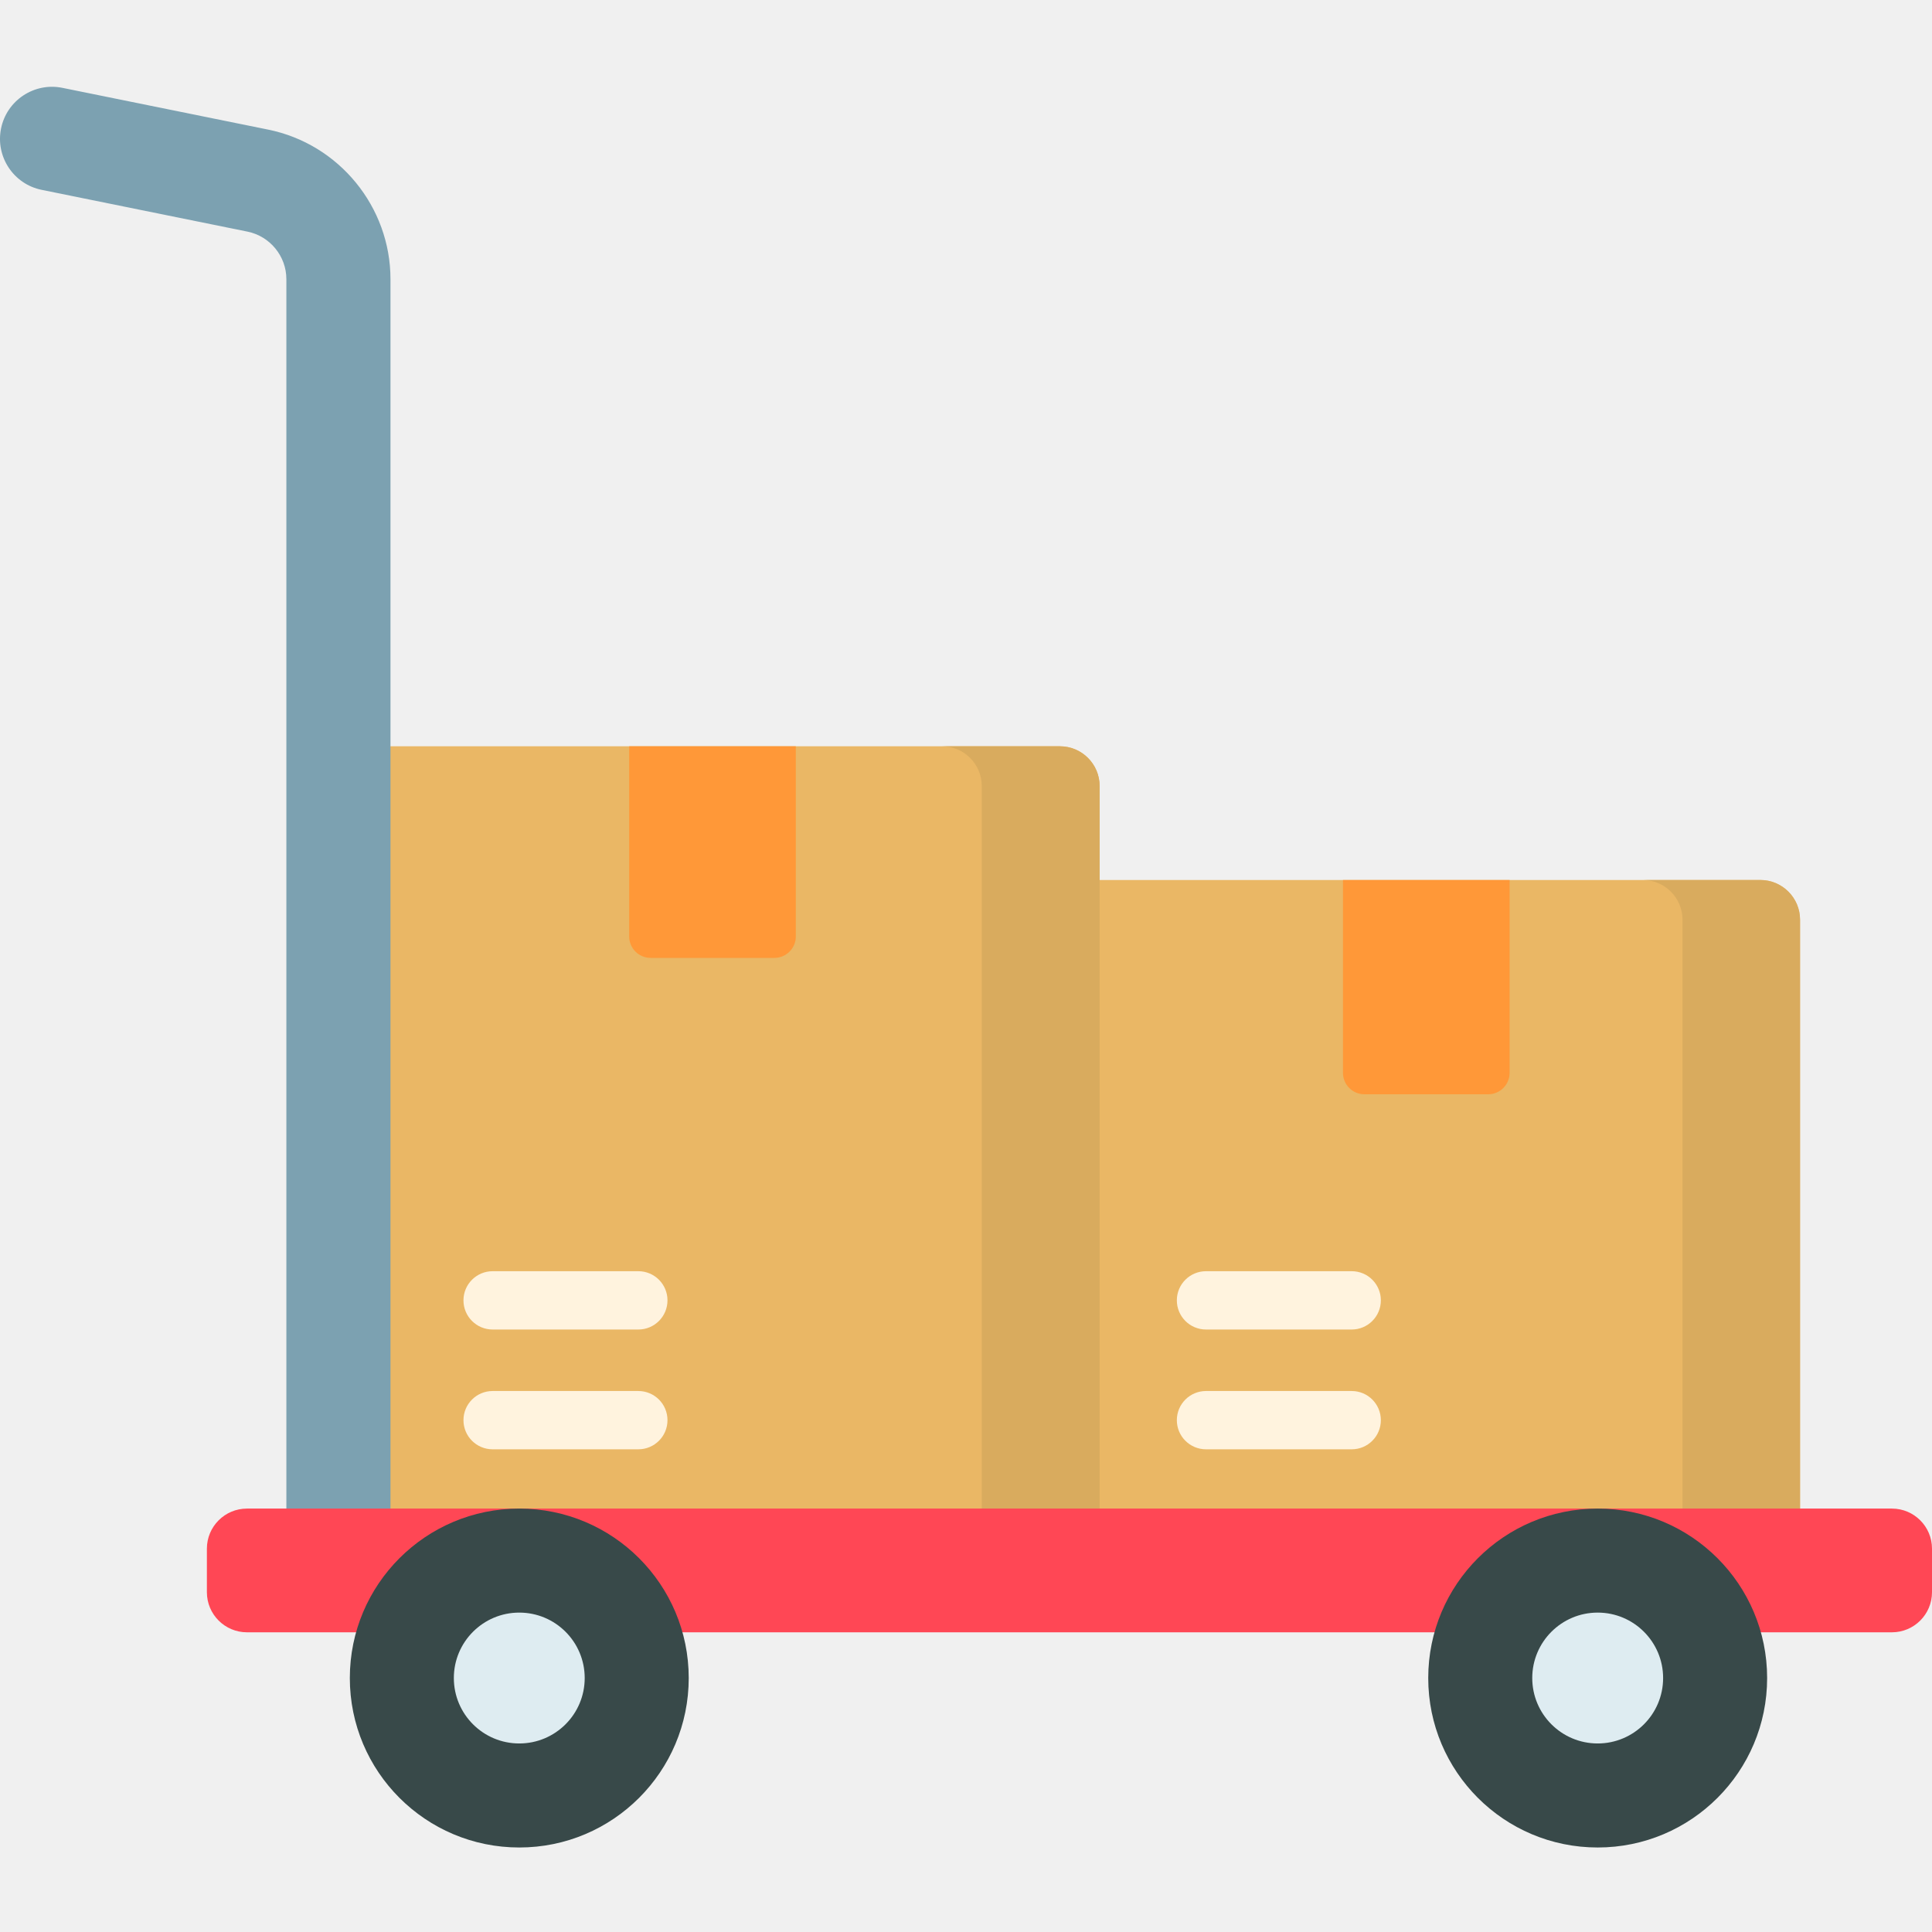
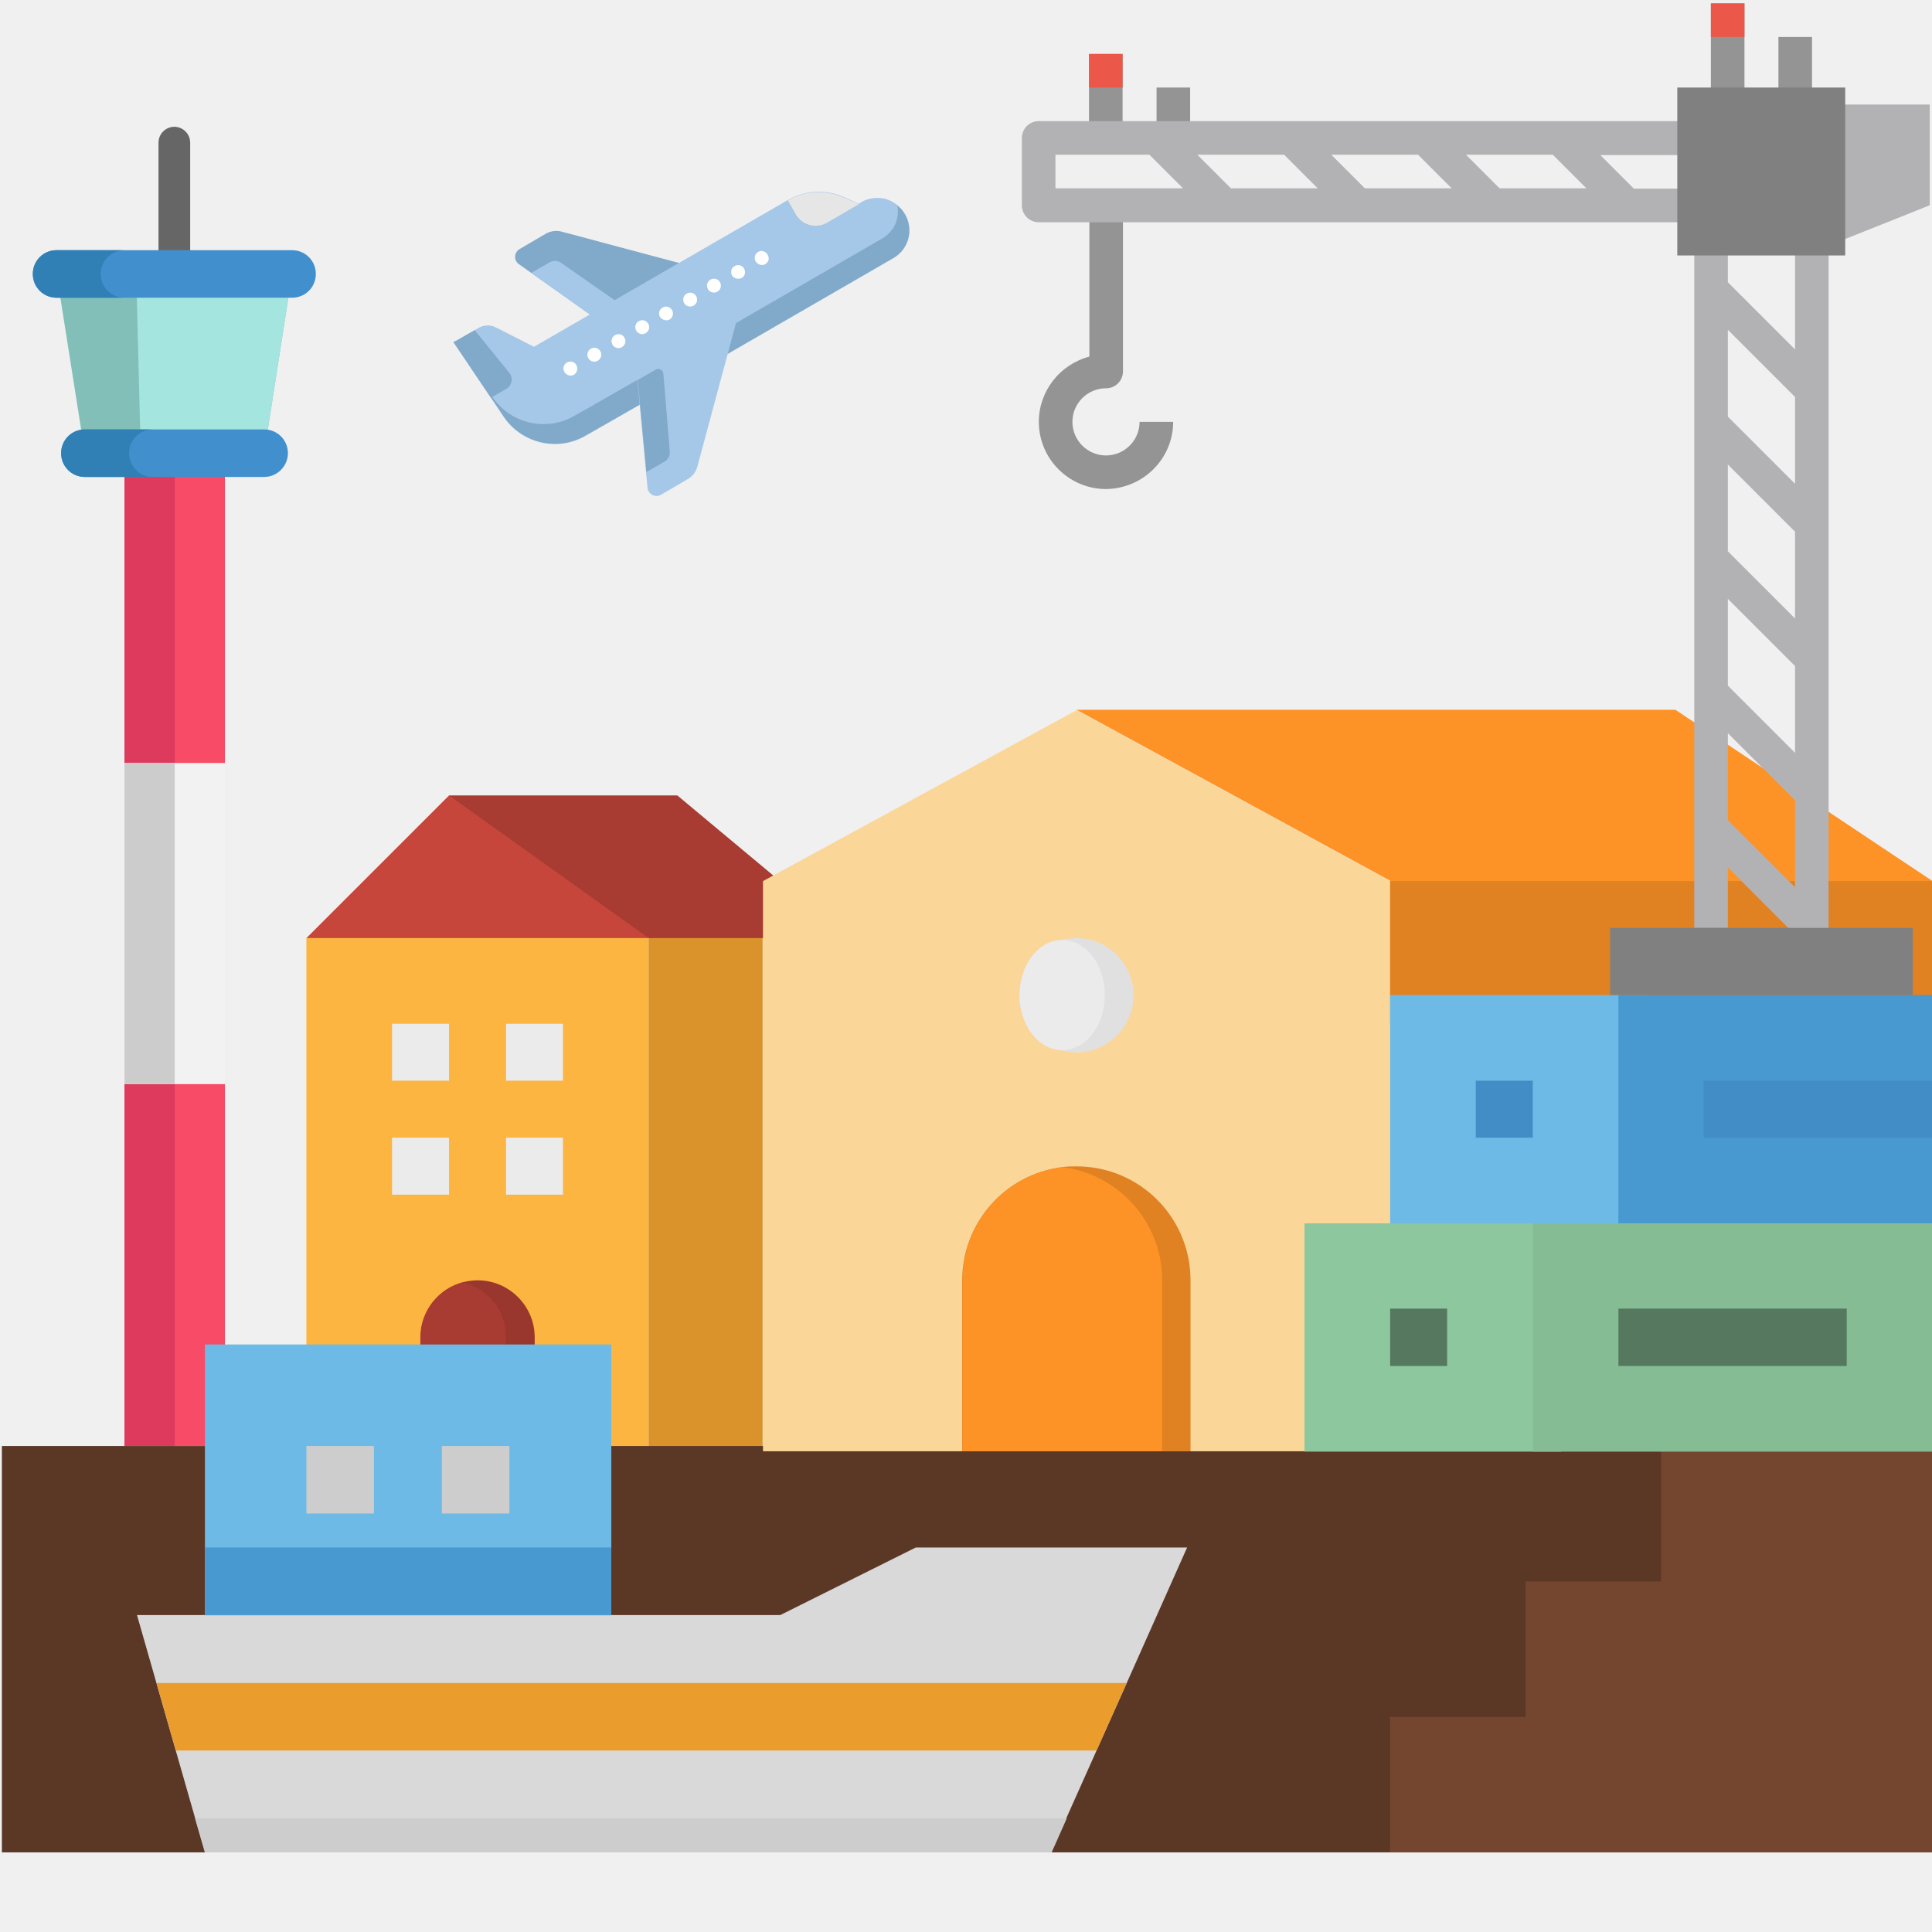
- <svg xmlns="http://www.w3.org/2000/svg" height="512pt" viewBox="0 -23 512 512" width="512pt">
-   <path d="m477.031 402.449h-198.871v-192.242h188.328c5.824 0 10.543 4.719 10.543 10.539zm0 0" fill="#eab765" />
-   <path d="m466.488 210.207h-31.145c5.82 0 10.539 4.719 10.539 10.539v181.707h31.148v-181.707c0-5.82-4.719-10.539-10.543-10.539zm0 0" fill="#d9ab5e" />
-   <path d="m291.414 402.449h-205.188v-227.676h194.648c5.82 0 10.539 4.719 10.539 10.539zm0 0" fill="#eab765" />
-   <path d="m280.875 174.773h-31.234c5.82 0 10.539 4.719 10.539 10.539v217.137h31.234v-217.137c0-5.82-4.719-10.539-10.539-10.539zm0 0" fill="#d9ab5e" />
-   <path d="m75.891 50.984v356.242h27.59v-356.242c0-19.156-13.625-35.824-32.398-39.633l-54.539-11.07c-7.465-1.523-14.75 3.309-16.266 10.773-1.516 7.469 3.309 14.75 10.777 16.262l54.539 11.07c5.965 1.215 10.297 6.512 10.297 12.598zm0 0" fill="#7ca1b1" />
-   <path d="m501.375 409.578h-435.922c-5.867 0-10.625-4.758-10.625-10.625v-11.539c0-5.867 4.758-10.625 10.625-10.625h435.922c5.867 0 10.625 4.758 10.625 10.625v11.539c0 5.867-4.758 10.625-10.625 10.625zm0 0" fill="#ff4755" />
-   <path d="m182.52 421.695c0 24.805-20.105 44.91-44.906 44.91s-44.906-20.105-44.906-44.91c0-24.801 20.105-44.906 44.906-44.906s44.906 20.105 44.906 44.906zm0 0" fill="#384949" />
-   <path d="m154.953 421.695c0 9.578-7.762 17.34-17.34 17.34s-17.34-7.762-17.34-17.34c0-9.574 7.762-17.34 17.34-17.34s17.34 7.766 17.34 17.34zm0 0" fill="#deecf1" />
-   <path d="m468.309 421.695c0 24.805-20.105 44.91-44.906 44.91-24.801 0-44.906-20.105-44.906-44.91 0-24.801 20.105-44.906 44.906-44.906 24.801 0 44.906 20.105 44.906 44.906zm0 0" fill="#384949" />
-   <path d="m440.742 421.695c0 9.578-7.762 17.34-17.34 17.34-9.574 0-17.34-7.762-17.34-17.34 0-9.574 7.766-17.34 17.34-17.34 9.578 0 17.34 7.766 17.34 17.34zm0 0" fill="#deecf1" />
-   <path d="m361.586 266.996h32.789c3.141 0 5.688-2.547 5.688-5.688v-51.102h-44.164v51.102c0 3.141 2.547 5.688 5.688 5.688zm0 0" fill="#ff9838" />
-   <path d="m172.426 230.852h32.789c3.141 0 5.688-2.547 5.688-5.691v-50.387h-44.164v50.387c0 3.145 2.547 5.691 5.688 5.691zm0 0" fill="#ff9838" />
-   <g fill="#fff3de">
-     <path d="m169.164 329.336h-38.613c-4.27 0-7.727-3.461-7.727-7.727 0-4.27 3.461-7.727 7.727-7.727h38.613c4.27 0 7.727 3.457 7.727 7.727 0 4.266-3.457 7.727-7.727 7.727zm0 0" />
-     <path d="m169.164 361.082h-38.613c-4.27 0-7.727-3.457-7.727-7.723 0-4.27 3.461-7.727 7.727-7.727h38.613c4.27 0 7.727 3.457 7.727 7.727 0 4.266-3.457 7.723-7.727 7.723zm0 0" />
-     <path d="m358.215 329.336h-38.613c-4.266 0-7.727-3.461-7.727-7.727 0-4.27 3.461-7.727 7.727-7.727h38.613c4.27 0 7.727 3.457 7.727 7.727 0 4.266-3.457 7.727-7.727 7.727zm0 0" />
-     <path d="m358.215 361.082h-38.613c-4.266 0-7.727-3.457-7.727-7.723 0-4.27 3.461-7.727 7.727-7.727h38.613c4.27 0 7.727 3.457 7.727 7.727 0 4.266-3.457 7.723-7.727 7.723zm0 0" />
+ <svg xmlns="http://www.w3.org/2000/svg" version="1.1" id="Capa_1" x="0px" y="0px" viewBox="0 0 512 512" style="enable-background:new 0 0 512 512;" xml:space="preserve">
+   <style type="text/css">
+ 	.st0{fill:#666666;}
+ 	.st1{fill:#F74B68;}
+ 	.st2{fill:#DD3A5E;}
+ 	.st3{fill:#F2F2F2;}
+ 	.st4{fill:#CCCCCC;}
+ 	.st5{fill:#82BFB8;}
+ 	.st6{fill:#A5E5DF;}
+ 	.st7{fill:#428FCE;}
+ 	.st8{fill:#3180B5;}
+ 	.st9{fill:#FBB540;}
+ 	.st10{fill:#DA922A;}
+ 	.st11{fill:#A83B32;}
+ 	.st12{fill:#EBEBEB;}
+ 	.st13{fill:#99362E;}
+ 	.st14{fill:#5B3726;}
+ 	.st15{fill:#FBD699;}
+ 	.st16{fill:#E08122;}
+ 	.st17{fill:#FD9226;}
+ 	.st18{fill:#E0E0E0;}
+ 	.st19{fill:#D9D9D9;}
+ 	.st20{fill:#EA9D2D;}
+ 	.st21{fill:#6CBAE5;}
+ 	.st22{fill:#4799CF;}
+ 	.st23{fill:#CDCDCD;}
+ 	.st24{fill:#8DC79D;}
+ 	.st25{fill:#55785F;}
+ 	.st26{fill:#744630;}
+ 	.st27{fill:#C7463B;}
+ 	.st28{fill:#428DC5;}
+ 	.st29{fill:#85BC94;}
+ 	.st30{fill:#81A9C9;}
+ 	.st31{fill:#A6C8E8;}
+ 	.st32{fill:#E6E6E6;}
+ 	.st33{fill:#FFFFFF;}
+ 	.st34{fill:#B2B1B4;}
+ 	.st35{fill:#959494;}
+ 	.st36{fill:#808080;}
+ 	.st37{fill:#EB5849;}
+ </style>
+   <g id="flat">
+     <g>
+       <path class="st0" d="M46.2,76.8c-2.3,0-4.2-1.9-4.2-4.2V37.8c0-2.3,1.9-4.2,4.2-4.2c2.3,0,4.2,1.9,4.2,4.2v34.8    C50.5,74.9,48.6,76.8,46.2,76.8z" />
+       <rect x="33" y="114.4" class="st1" width="26.6" height="268.8" />
+       <rect x="33" y="114.4" class="st2" width="13.3" height="268.8" />
+       <rect x="33" y="202.2" class="st3" width="26.6" height="85.1" />
+       <rect x="33" y="202.2" class="st4" width="13.3" height="85.1" />
+       <polygon class="st5" points="77.4,72.6 70,120.1 22.5,120.1 15,72.6   " />
+       <polygon class="st6" points="77.4,72.6 70,120.1 37.3,120.1 36.1,72.6   " />
+       <g>
+         <path class="st7" d="M77.4,78.9H15c-3.5,0-6.3-2.8-6.3-6.3s2.8-6.3,6.3-6.3h62.4c3.5,0,6.3,2.8,6.3,6.3S80.9,78.9,77.4,78.9z" />
+         <path class="st7" d="M70,126.4H22.5c-3.5,0-6.3-2.8-6.3-6.3c0-3.5,2.8-6.3,6.3-6.3H70c3.5,0,6.3,2.8,6.3,6.3     C76.3,123.5,73.5,126.4,70,126.4z" />
+       </g>
+       <g>
+         <path class="st8" d="M34.2,120.1c0-3.5,2.8-6.3,6.3-6.3h-18c-3.5,0-6.3,2.8-6.3,6.3c0,3.5,2.8,6.3,6.3,6.3h18     C37,126.4,34.2,123.5,34.2,120.1z" />
+         <path class="st8" d="M26.7,72.6c0-3.5,2.8-6.3,6.3-6.3H15c-3.5,0-6.3,2.8-6.3,6.3s2.8,6.3,6.3,6.3h18     C29.5,78.9,26.7,76.1,26.7,72.6z" />
+       </g>
+     </g>
+     <path class="st9" d="M171.9,392.2H81.2V248.6l90.7-7.6V392.2z" />
+     <path class="st10" d="M171.9,241h30.2v151.1h-30.2V241z" />
+     <path class="st11" d="M171.9,248.6h52.9l-45.3-37.8H119v15.1L171.9,248.6z" />
+     <g>
+       <path class="st12" d="M103.9,271.3H119v15.1h-15.1V271.3z" />
+       <path class="st12" d="M134.1,271.3h15.1v15.1h-15.1V271.3z" />
+       <path class="st12" d="M134.1,301.5h15.1v15.1h-15.1V301.5z" />
+       <path class="st12" d="M103.9,301.5H119v15.1h-15.1V301.5z" />
+     </g>
+     <path class="st13" d="M141.7,354.4v37.8h-30.2v-37.8c0-8.3,6.8-15.1,15.1-15.1S141.7,346.1,141.7,354.4z" />
+     <path class="st11" d="M134.1,354.4v37.8h-22.7v-37.8c0-6.9,4.7-12.9,11.3-14.6C129.5,341.5,134.1,347.5,134.1,354.4z" />
+     <path class="st14" d="M0.5,383.2H512v107.7H0.5V383.2z" />
+     <path class="st15" d="M368.4,384.6H202.2V233.5l83.1-45.3l83.1,45.3V384.6z" />
+     <path class="st16" d="M315.5,339.3v45.3h-60.5v-45.3c0-15.2,11.3-28.1,26.5-30c1.3-0.2,2.5-0.2,3.8-0.2   C302,309.1,315.5,322.6,315.5,339.3C315.5,339.3,315.5,339.3,315.5,339.3z" />
+     <path class="st17" d="M308,339.3v45.3h-52.9v-45.3c0-15.2,11.3-28.1,26.5-30C296.6,311.2,308,324,308,339.3z" />
+     <path class="st17" d="M285.3,188.1H444l68,45.3v30.2H368.4v-30.2L285.3,188.1z" />
+     <path class="st16" d="M368.4,233.5H512v37.8H368.4V233.5z" />
+     <path class="st18" d="M300.4,263.7c0,8.4-6.8,15.2-15.1,15.2c-8.4,0-15.2-6.8-15.2-15.1c0-8.4,6.8-15.2,15.1-15.2c0,0,0,0,0.1,0   C293.6,248.6,300.4,255.4,300.4,263.7z" />
+     <ellipse class="st12" cx="281.5" cy="263.7" rx="11.3" ry="14.6" />
+     <path class="st19" d="M314.6,410.1l-16,35.9l-8,17.9l-8,17.9l-4,9H54.3l-2.6-9l-15.4-53.8h170.5l35.9-17.9H314.6z" />
+     <path class="st20" d="M298.6,446l-8,17.9h-244L41.5,446H298.6z" />
+     <path class="st21" d="M54.3,356.3H162v71.8H54.3V356.3z" />
+     <path class="st22" d="M54.3,410.1H162v17.9H54.3V410.1z" />
+     <path class="st23" d="M81.2,383.2h17.9v17.9H81.2V383.2z" />
+     <path class="st23" d="M117.1,383.2h17.9v17.9h-17.9V383.2z" />
+     <path class="st24" d="M345.7,324.2h68v60.5h-68V324.2z" />
+     <path class="st25" d="M368.4,346.8h15.1V362h-15.1V346.8z" />
+     <path class="st26" d="M476.1,383.2H512v107.7H368.4V455h35.9v-35.9h35.9v-35.9H476.1z" />
+     <path class="st23" d="M282.7,481.9l-4,9H54.3l-2.6-9H282.7z" />
+     <path class="st27" d="M171.9,248.6H81.2l37.8-37.8L171.9,248.6z" />
+     <path class="st21" d="M368.4,263.7h68v60.5h-68V263.7z" />
+     <path class="st28" d="M391.1,286.4h15.1v15.1h-15.1V286.4z" />
+     <path class="st29" d="M406.2,324.2H512v60.5H406.2V324.2z" />
+     <path class="st25" d="M428.9,346.8h60.5V362h-60.5V346.8z" />
+     <path class="st22" d="M428.9,263.7H512v60.5h-83.1V263.7z" />
+     <path class="st28" d="M451.5,286.4H512v15.1h-60.5V286.4z" />
+   </g>
+   <g>
+     <path class="st30" d="M182.7,90.4l-26.4-7.1L137.5,70c-1.4-1-1.3-3.1,0.2-4l7-4.1c1.3-0.7,2.8-0.9,4.2-0.5l31.1,8.3" />
+     <g>
+       <path class="st31" d="M165.7,81.5l-17.1-11.9c-0.9-0.6-2-0.6-2.9-0.1l-4.9,2.8l20,14.2l4.7-2.7C166.5,83.3,166.5,82.1,165.7,81.5z    " />
+       <path class="st31" d="M240,57c2.2,4.1,0.7,9.2-3.4,11.5l-81.4,47c-7.4,4.3-16.9,2.1-21.7-5l-3.4-5.1l-9.9-14.7l6.6-3.8    c1.4-0.8,3.2-0.9,4.7-0.1l10,5.1L208.8,53c4.5-2.6,10-2.9,14.8-0.8l4,1.8l0.6-0.4c2-1.2,4.4-1.4,6.5-0.9    C236.9,53.4,238.8,54.8,240,57z" />
+     </g>
+     <path class="st30" d="M233.8,63.2l-43.9,25.4L166.6,102l-10.5,6l-3.9,2.2c-7.4,4.3-16.9,2.1-21.7-5l-9.9-14.8l-0.4,0.2l13.3,19.8   c4.8,7.1,14.3,9.3,21.7,5l3.9-2.2l10.5-6l23.2-13.4l43.9-25.4c4.1-2.3,5.5-7.5,3.1-11.6c-0.5-0.9-1.2-1.7-2-2.3   C238.5,57.9,236.9,61.4,233.8,63.2z" />
+     <path class="st32" d="M227.6,54.1l-8.4,4.9c-2.9,1.7-6.6,0.7-8.3-2.2l-2.1-3.7c1.6-0.9,3.3-1.6,5.1-1.9c3.2-0.6,6.6-0.2,9.6,1.1   L227.6,54.1z" />
+     <path class="st31" d="M195.8,82.8l-11,40.9c-0.4,1.4-1.3,2.6-2.6,3.3l-7,4.1c-1.5,0.9-3.4-0.1-3.6-1.8l-3.2-33.8" />
+     <g>
+       <path class="st33" d="M152.1,99.3c-1.4,0.8-3.2-0.6-2.7-2.2c0.5-1.6,2.8-1.7,3.4-0.2C153.2,97.8,152.9,98.8,152.1,99.3z" />
+       <path class="st33" d="M194,73c-0.5-0.9-0.2-2,0.7-2.5l0,0c0.9-0.5,2-0.2,2.5,0.7l0,0c0.5,0.9,0.2,2-0.7,2.5l0,0    C195.6,74.1,194.5,73.8,194,73z M187.6,76.6c-0.5-0.9-0.2-2,0.7-2.5l0,0c0.9-0.5,2-0.2,2.5,0.7l0,0c0.5,0.9,0.2,2-0.7,2.5l0,0    C189.3,77.8,188.1,77.5,187.6,76.6z M181.3,80.3c-0.5-0.9-0.2-2,0.7-2.5l0,0c0.9-0.5,2-0.2,2.5,0.7l0,0c0.5,0.9,0.2,2-0.7,2.5l0,0    C182.9,81.5,181.8,81.2,181.3,80.3z M174.9,84c-0.5-0.9-0.2-2,0.7-2.5l0,0c0.9-0.5,2-0.2,2.5,0.7l0,0c0.5,0.9,0.2,2-0.7,2.5l0,0    C176.6,85.1,175.5,84.8,174.9,84z M168.6,87.6c-0.5-0.9-0.2-2,0.7-2.5l0,0c0.9-0.5,2-0.2,2.5,0.7l0,0c0.5,0.9,0.2,2-0.7,2.5l0,0    C170.2,88.8,169.1,88.5,168.6,87.6z M162.3,91.3c-0.5-0.9-0.2-2,0.7-2.5l0,0c0.9-0.5,2-0.2,2.5,0.7l0,0c0.5,0.9,0.2,2-0.7,2.5l0,0    C163.9,92.5,162.8,92.2,162.3,91.3z M155.9,94.9c-0.5-0.9-0.2-2,0.7-2.5l0,0c0.9-0.5,2-0.2,2.5,0.7l0,0c0.5,0.9,0.2,2-0.7,2.5l0,0    C157.5,96.1,156.4,95.8,155.9,94.9z" />
+       <path class="st33" d="M202.8,70c-1.4,0.8-3.2-0.6-2.7-2.2c0.2-0.7,0.9-1.2,1.6-1.3c0.8,0,1.6,0.5,1.8,1.2    C204,68.6,203.6,69.5,202.8,70z" />
+     </g>
+     <g>
+       <path class="st30" d="M175.8,99l1.7,20.7c0.1,1-0.4,2-1.3,2.6l-4.9,2.8l-2.3-24.4l4.7-2.7C174.6,97.4,175.7,98,175.8,99z" />
+       <path class="st30" d="M134.1,103.1l-4,2.3l-9.9-14.7l5.6-3.2l9.1,11.2C136.1,100.1,135.7,102.2,134.1,103.1z" />
+     </g>
+   </g>
+   <g id="Flat">
+     <path class="st34" d="M484.6,54.4h-8.9v38.2l-17.8-17.8V54.4H449v191.5h8.9v-16l19.1,19.1l7.6,1.3V54.4z M457.9,158.7l17.8,17.8v23   l-17.8-17.8V158.7z M457.9,146.1v-23l17.8,17.8v23L457.9,146.1z M475.7,105.2v23l-17.8-17.8v-23L475.7,105.2z M457.9,194.3   l17.8,17.8v23l-17.8-17.8V194.3z" />
+     <g>
+       <path class="st35" d="M453.4,0.9h8.9v31.2h-8.9V0.9z" />
+       <path class="st35" d="M471.3,9.8h8.9v17.8h-8.9V9.8z" />
+       <path class="st35" d="M288.6,14.3h8.9v22.3h-8.9V14.3z" />
+       <path class="st35" d="M293.1,129.6c-9.8,0-17.8-8-17.8-17.8c0-8.1,5.5-15.2,13.4-17.3V54.8h8.9v43.6c0,2.5-2,4.5-4.5,4.5    c-4.9,0-8.9,4-8.9,8.9c0,4.9,4,8.9,8.9,8.9s8.9-4,8.9-8.9h8.9C310.9,121.6,302.9,129.5,293.1,129.6z" />
+       <path class="st35" d="M306.5,23.2h8.9v13.4h-8.9V23.2z" />
+     </g>
+     <path class="st36" d="M426.7,245.9h80.2v17.8h-80.2V245.9z" />
+     <path class="st34" d="M480.2,27.7h31.2v26.7l-22.3,8.9h-8.9V27.7z" />
+     <path class="st34" d="M453.4,41v-8.9H275.3c-2.5,0-4.5,2-4.5,4.5v17.8c0,2.5,2,4.5,4.5,4.5h178.2v-8.9H433l-8.9-8.9H453.4z    M352.8,41h23l8.9,8.9h-23L352.8,41z M349.2,49.9h-23l-8.9-8.9h23L349.2,49.9z M279.7,41h24.9l8.9,8.9h-33.8V41z M420.4,49.9h-23   l-8.9-8.9h23L420.4,49.9z" />
+     <path class="st37" d="M288.6,14.3h8.9v8.9h-8.9V14.3z" />
+     <path class="st36" d="M444.5,23.2h44.5v44.5h-44.5V23.2z" />
+     <path class="st37" d="M453.4,0.9h8.9v8.9h-8.9V0.9z" />
  </g>
</svg>
